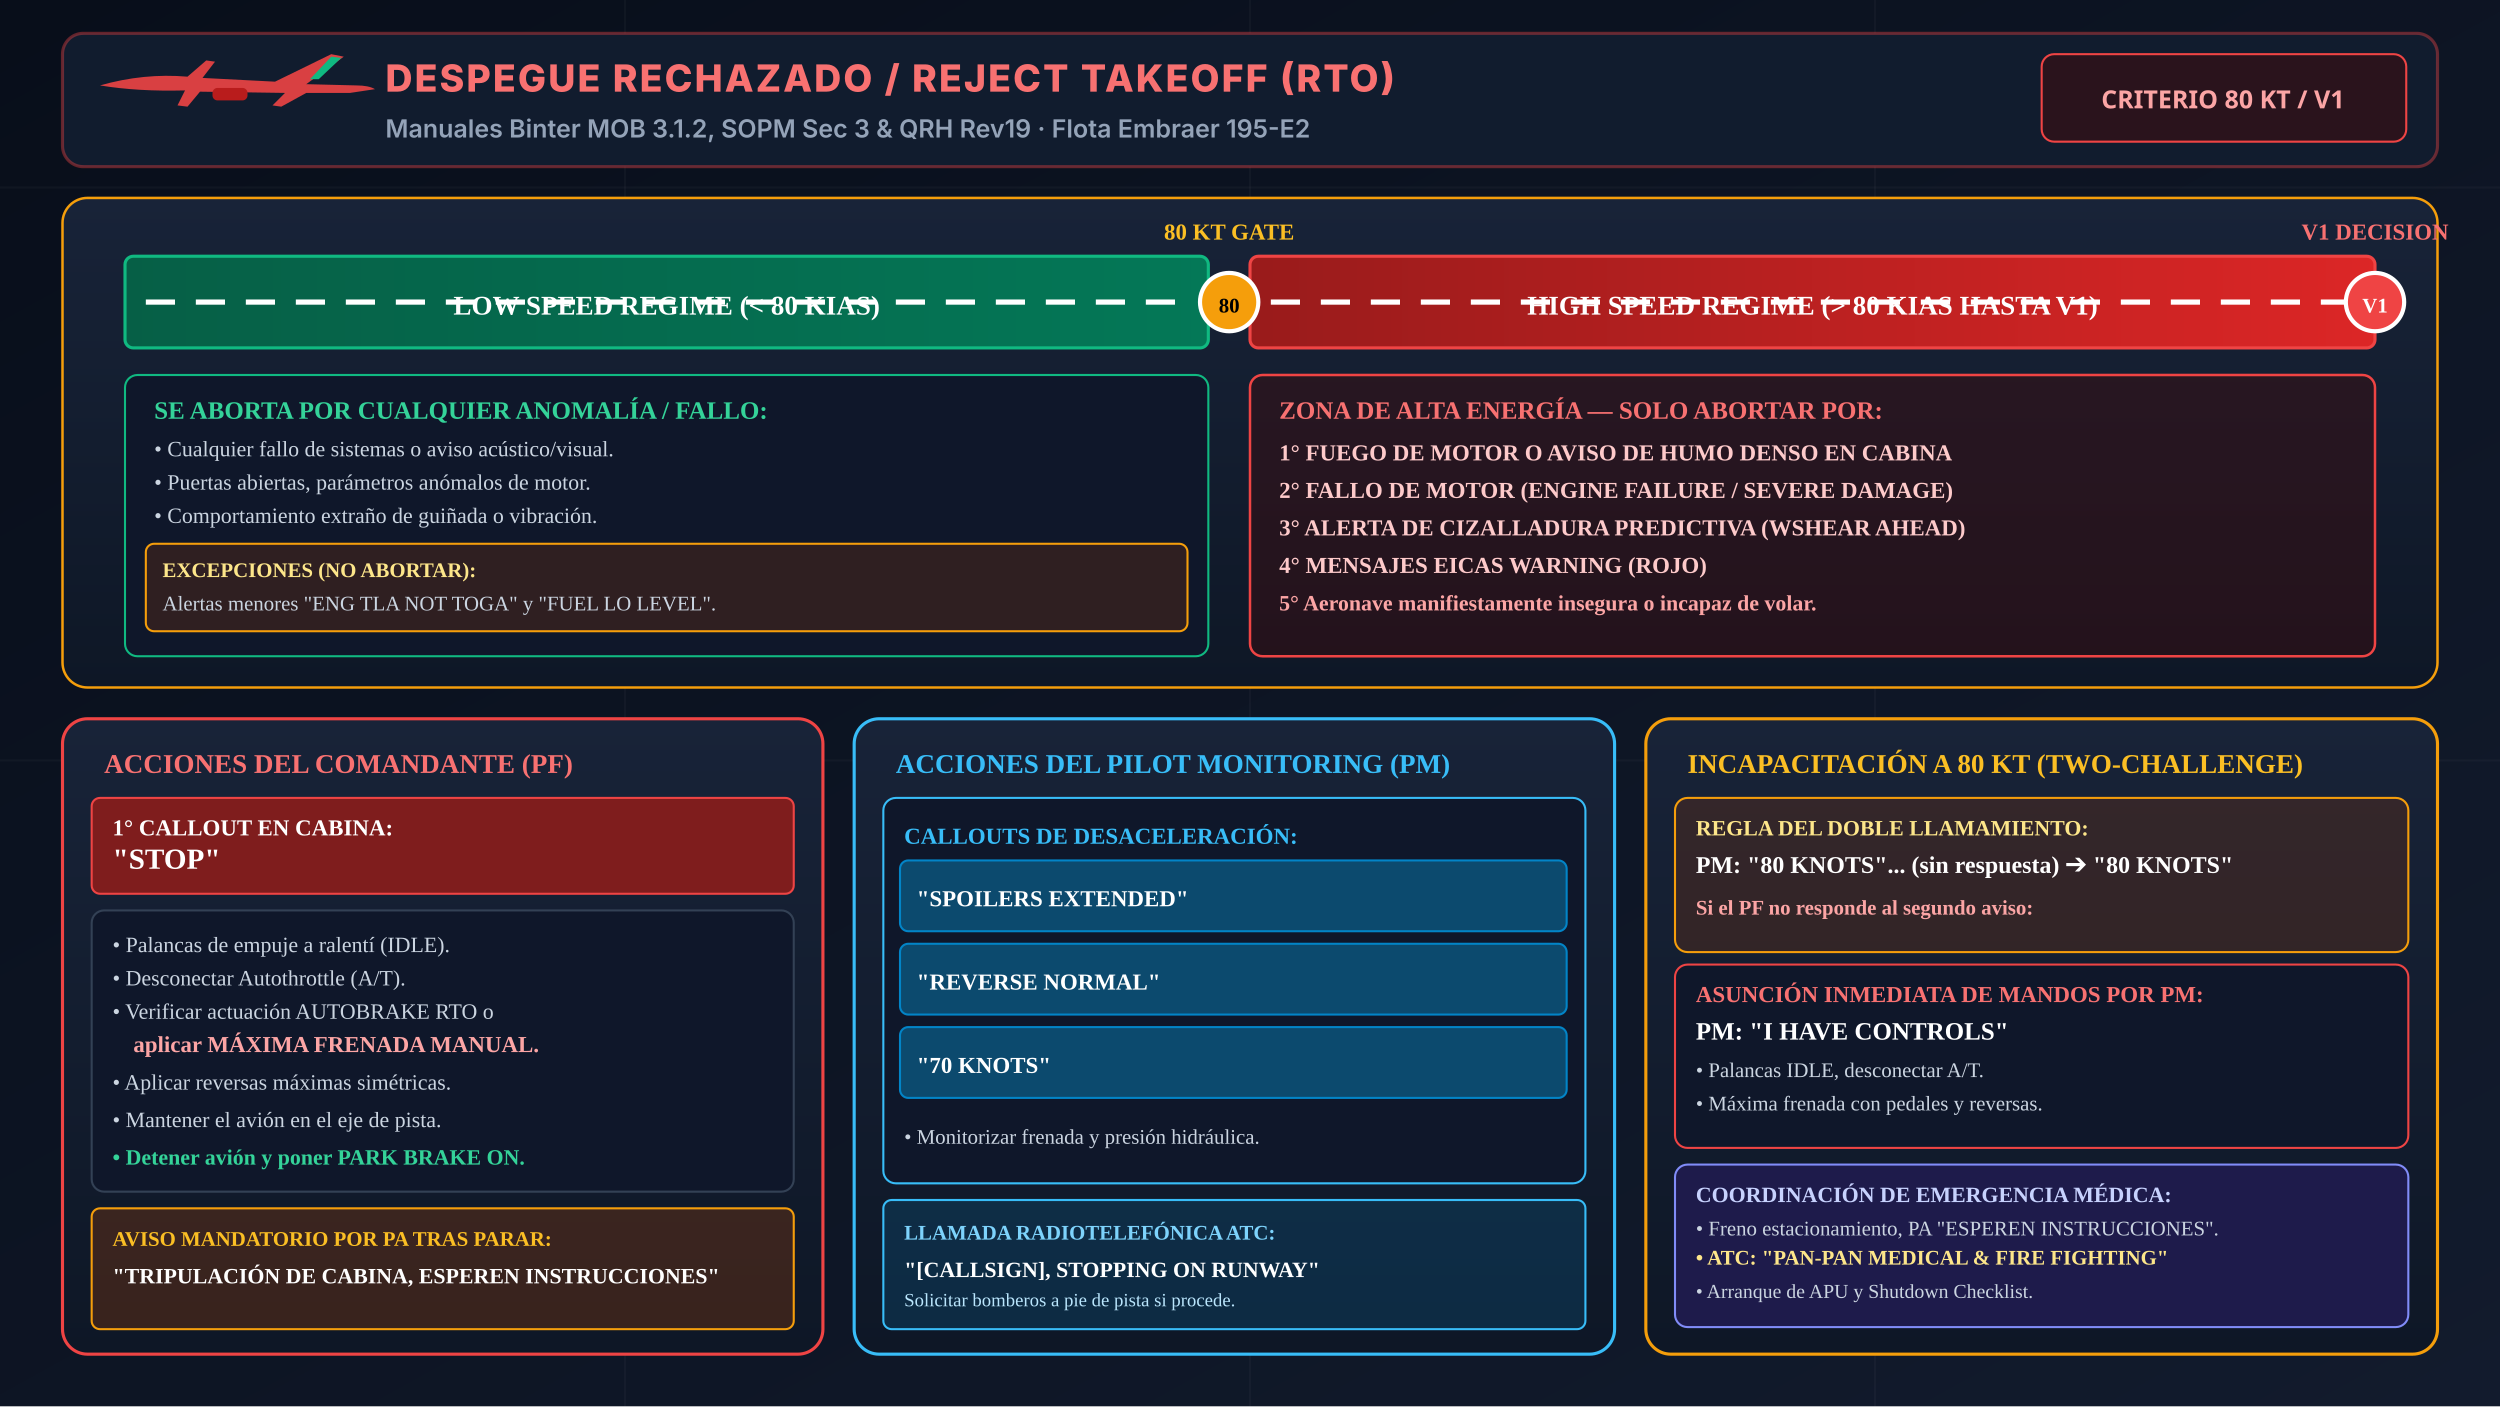
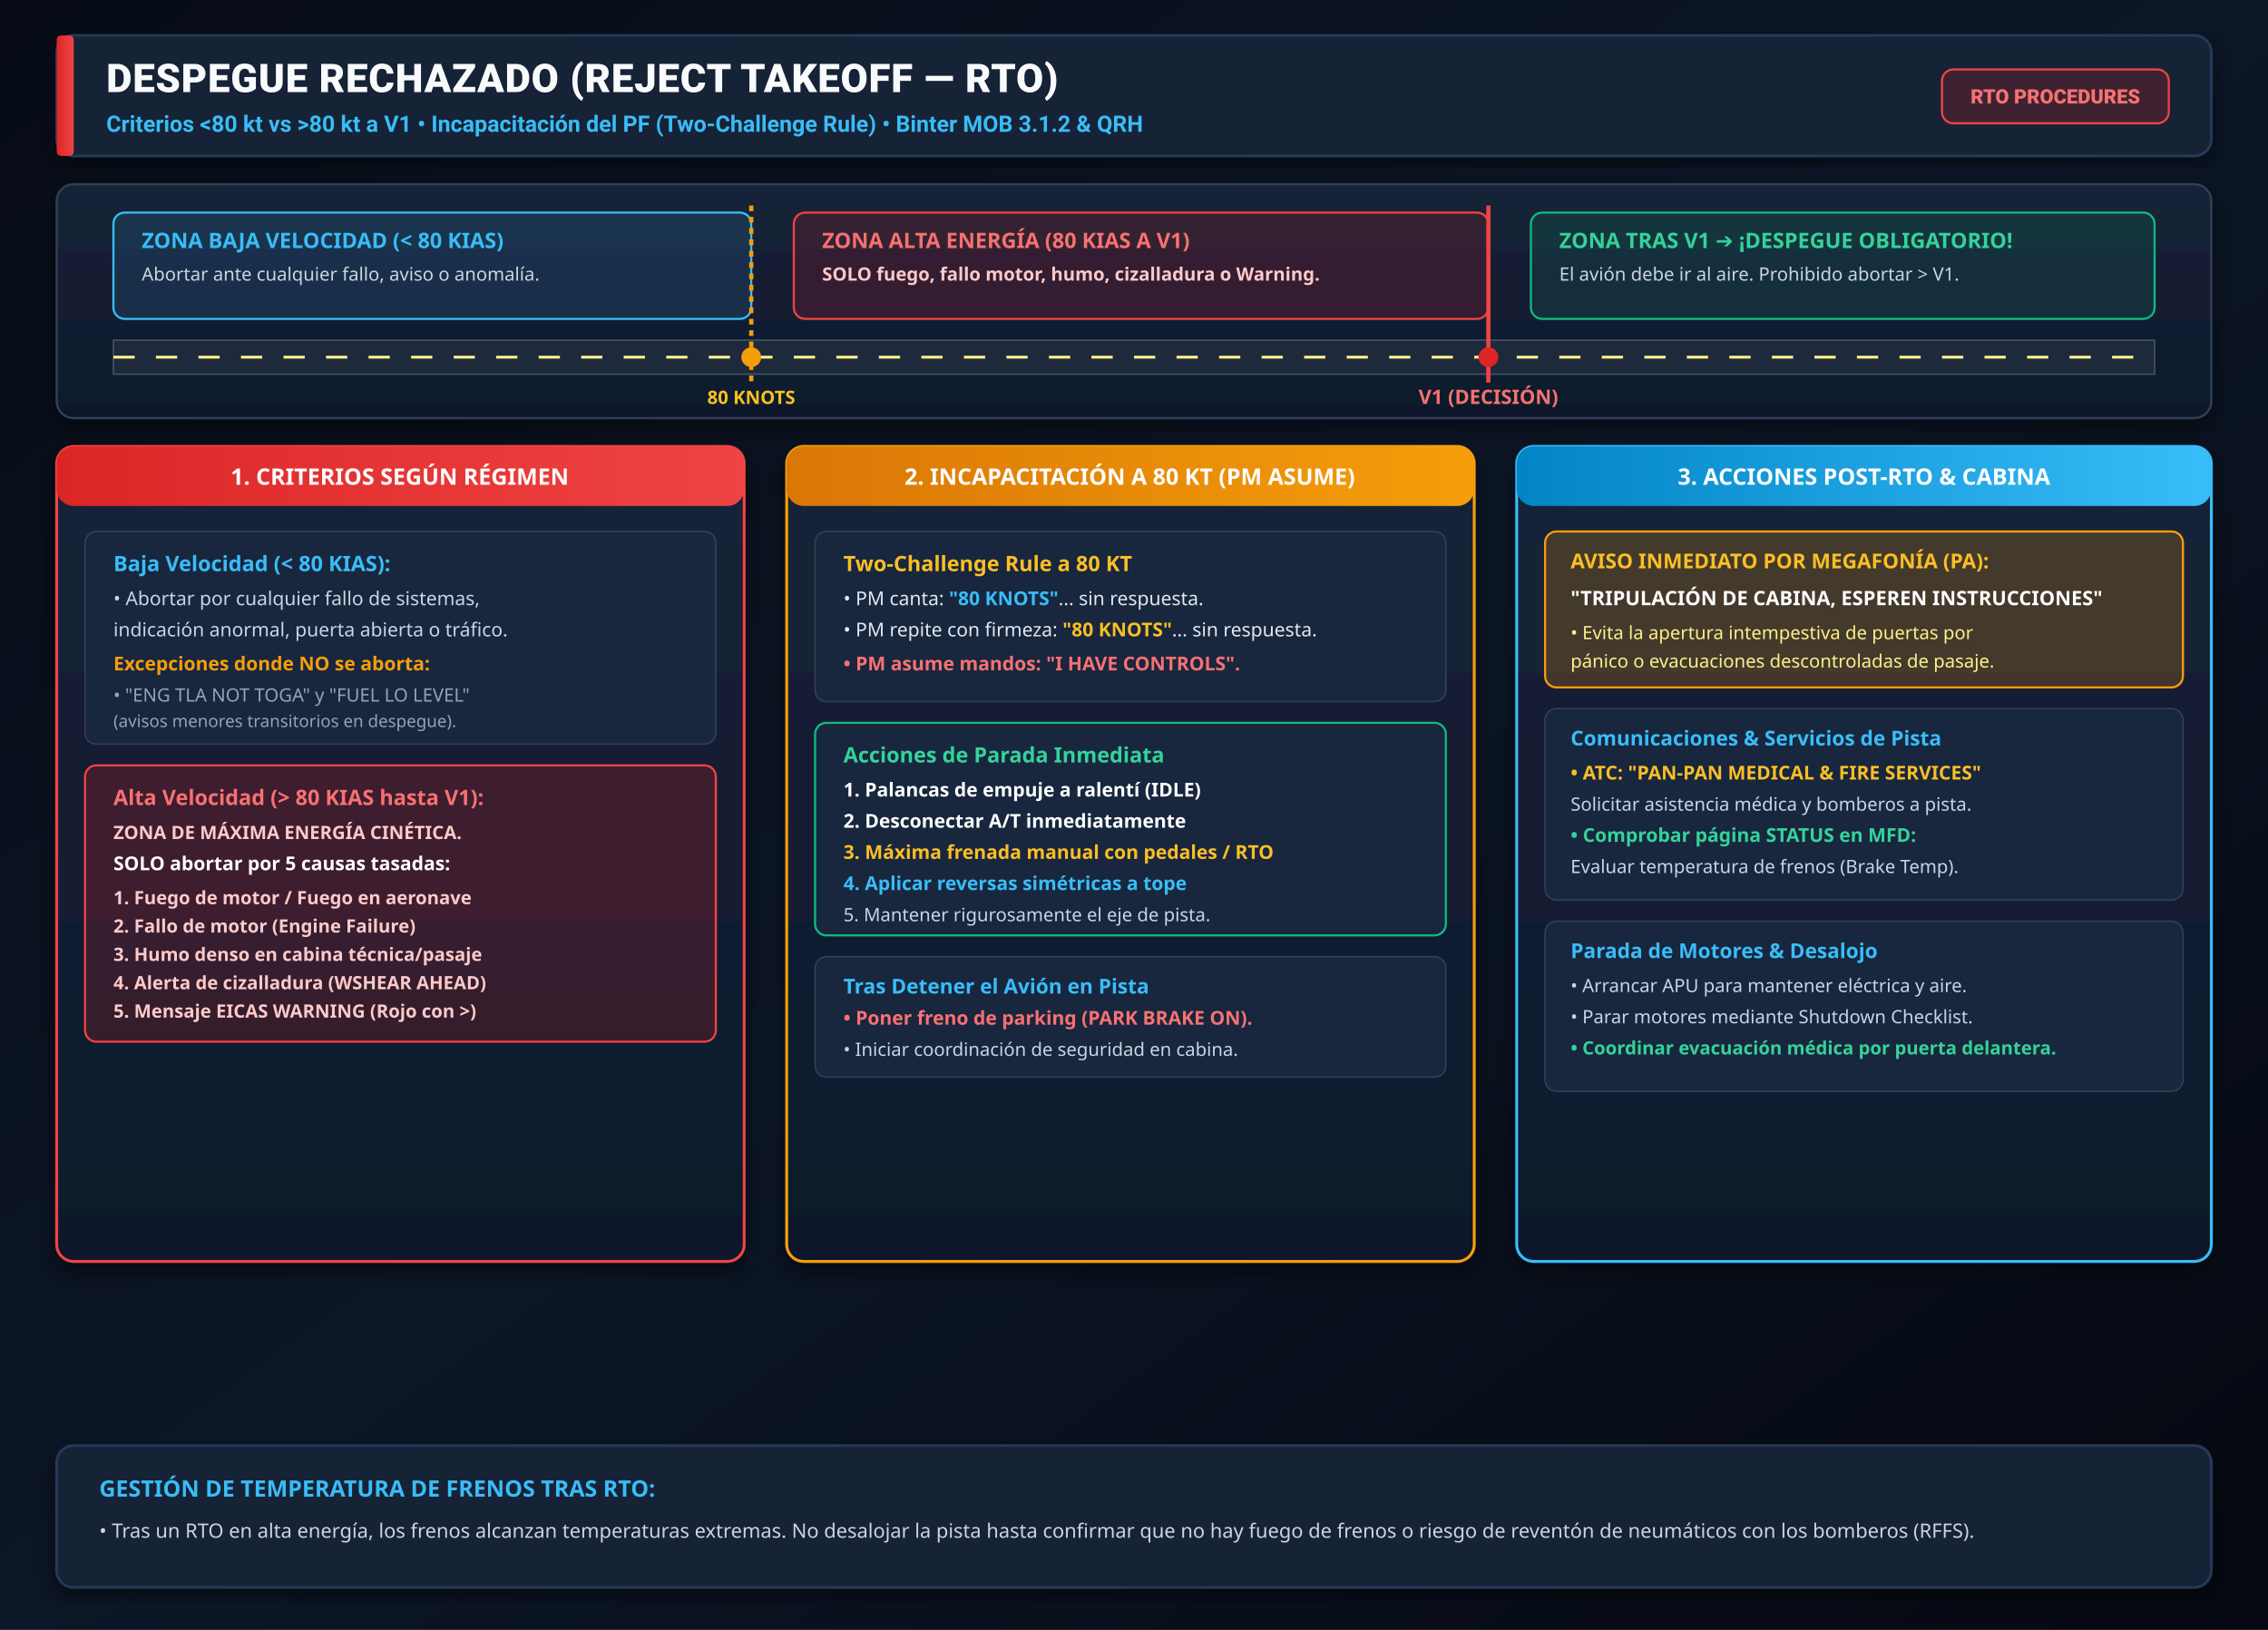
- <svg xmlns="http://www.w3.org/2000/svg" viewBox="0 0 1200 675" width="100%" height="100%">
+ <svg xmlns="http://www.w3.org/2000/svg" viewBox="0 0 1600 1150" width="100%" height="100%">
  <defs>
-     <linearGradient id="bgGradRto" x1="0%" y1="0%" x2="100%" y2="100%">
-       <stop offset="0%" stop-color="#080e1a" />
-       <stop offset="100%" stop-color="#121b2d" />
+     <linearGradient id="bgGrad" x1="0%" y1="0%" x2="100%" y2="100%">
+       <stop offset="0%" stop-color="#070c16" />
+       <stop offset="50%" stop-color="#0c1626" />
+       <stop offset="100%" stop-color="#050810" />
    </linearGradient>
-     <linearGradient id="cardGradR" x1="0%" y1="0%" x2="0%" y2="100%">
-       <stop offset="0%" stop-color="#182338" />
-       <stop offset="100%" stop-color="#0e1726" />
+     <linearGradient id="cardGrad" x1="0%" y1="0%" x2="0%" y2="100%">
+       <stop offset="0%" stop-color="#152238" />
+       <stop offset="100%" stop-color="#0f192b" />
    </linearGradient>
-     <linearGradient id="runwayGreen" x1="0%" y1="0%" x2="100%" y2="0%">
-       <stop offset="0%" stop-color="#065f46" />
-       <stop offset="100%" stop-color="#047857" />
+     <linearGradient id="redGrad" x1="0%" y1="0%" x2="100%" y2="0%">
+       <stop offset="0%" stop-color="#dc2626" />
+       <stop offset="100%" stop-color="#ef4444" />
    </linearGradient>
-     <linearGradient id="runwayRed" x1="0%" y1="0%" x2="100%" y2="0%">
-       <stop offset="0%" stop-color="#991b1b" />
-       <stop offset="100%" stop-color="#dc2626" />
+     <linearGradient id="goldGrad" x1="0%" y1="0%" x2="100%" y2="0%">
+       <stop offset="0%" stop-color="#d97706" />
+       <stop offset="100%" stop-color="#f59e0b" />
    </linearGradient>
+     <linearGradient id="blueGrad" x1="0%" y1="0%" x2="100%" y2="0%">
+       <stop offset="0%" stop-color="#0284c7" />
+       <stop offset="100%" stop-color="#38bdf8" />
+     </linearGradient>
+     <filter id="shadow" x="-10%" y="-10%" width="120%" height="120%">
+       <feDropShadow dx="0" dy="6" stdDeviation="8" flood-color="#000000" flood-opacity="0.5" />
+     </filter>
  </defs>
-   <rect width="1200" height="675" fill="url(#bgGradRto)" />
-   <g stroke="#ffffff" stroke-opacity="0.03" stroke-width="1">
-     <line x1="0" y1="90" x2="1200" y2="90" />
-     <line x1="0" y1="365" x2="1200" y2="365" />
-     <line x1="300" y1="0" x2="300" y2="675" />
-     <line x1="600" y1="0" x2="600" y2="675" />
-     <line x1="900" y1="0" x2="900" y2="675" />
+   <rect width="1600" height="1150" fill="url(#bgGrad)" />
+   <g transform="translate(40, 25)">
+     <rect width="1520" height="85" rx="12" fill="#132035" stroke="#253856" stroke-width="2" filter="url(#shadow)" />
+     <rect width="12" height="85" fill="url(#redGrad)" rx="3" />
+     <text x="35" y="40" font-family="-apple-system, BlinkMacSystemFont, 'Segoe UI', Roboto, sans-serif" font-size="28" font-weight="900" fill="#f8fafc" letter-spacing="0.5">
+       DESPEGUE RECHAZADO (REJECT TAKEOFF — RTO)
+     </text>
+     <text x="35" y="68" font-family="-apple-system, BlinkMacSystemFont, 'Segoe UI', Roboto, sans-serif" font-size="16" font-weight="600" fill="#38bdf8">
+       Criterios &lt;80 kt vs &gt;80 kt a V1 • Incapacitación del PF (Two-Challenge Rule) • Binter MOB 3.1.2 &amp; QRH
+     </text>
+     <rect x="1330" y="24" width="160" height="38" rx="8" fill="rgba(220, 38, 38, 0.2)" stroke="#ef4444" stroke-width="1.5" />
+     <text x="1410" y="48" font-family="-apple-system, BlinkMacSystemFont, 'Segoe UI', Roboto, sans-serif" font-size="14" font-weight="800" fill="#f87171" text-anchor="middle">
+       RTO PROCEDURES
+     </text>
  </g>
-   <rect x="30" y="16" width="1140" height="64" rx="10" fill="#111c2e" stroke="#ef4444" stroke-opacity="0.4" stroke-width="1.5" />
-   <g transform="translate(48, 26) scale(0.6)">
-     <path d="M 0 25 Q 35 15 70 18 L 85 5 L 92 6 L 82 19 L 140 22 L 185 0 L 195 2 L 165 24 L 205 25 Q 215 25 220 28 L 200 31 L 165 31 L 145 42 L 138 41 L 148 31 L 80 30 L 70 42 L 62 41 L 68 29 Q 30 30 0 25 Z" fill="#ef4444" fill-opacity="0.9" />
-     <rect x="90" y="27" width="28" height="10" rx="4" fill="#b91c1c" />
-     <polygon points="185,2 193,3 175,20 168,20" fill="#10b981" />
+   <g transform="translate(40, 130)">
+     <rect width="1520" height="165" rx="12" fill="url(#cardGrad)" stroke="#334155" stroke-width="1.5" filter="url(#shadow)" />
+     <rect x="40" y="110" width="1440" height="24" fill="#1e293b" stroke="#475569" />
+     <line x1="40" y1="122" x2="1480" y2="122" stroke="#fef08a" stroke-width="2" stroke-dasharray="15,15" />
+     <rect x="40" y="20" width="450" height="75" rx="8" fill="rgba(56, 189, 248, 0.12)" stroke="#38bdf8" stroke-width="1.5" />
+     <text x="60" y="45" font-family="sans-serif" font-size="15" font-weight="800" fill="#38bdf8">ZONA BAJA VELOCIDAD (&lt; 80 KIAS)</text>
+     <text x="60" y="68" font-family="sans-serif" font-size="13" font-weight="500" fill="#cbd5e1">Abortar ante cualquier fallo, aviso o anomalía.</text>
+     <line x1="490" y1="15" x2="490" y2="140" stroke="#f59e0b" stroke-width="3" stroke-dasharray="4,4" />
+     <circle cx="490" cy="122" r="7" fill="#f59e0b" />
+     <text x="490" y="155" font-family="sans-serif" font-size="13" font-weight="900" fill="#fbbf24" text-anchor="middle">80 KNOTS</text>
+     <rect x="520" y="20" width="490" height="75" rx="8" fill="rgba(220, 38, 38, 0.15)" stroke="#ef4444" stroke-width="1.5" />
+     <text x="540" y="45" font-family="sans-serif" font-size="15" font-weight="800" fill="#f87171">ZONA ALTA ENERGÍA (80 KIAS A V1)</text>
+     <text x="540" y="68" font-family="sans-serif" font-size="13" font-weight="600" fill="#fecaca">SOLO fuego, fallo motor, humo, cizalladura o Warning.</text>
+     <line x1="1010" y1="15" x2="1010" y2="140" stroke="#ef4444" stroke-width="3" />
+     <circle cx="1010" cy="122" r="7" fill="#dc2626" />
+     <text x="1010" y="155" font-family="sans-serif" font-size="14" font-weight="900" fill="#f87171" text-anchor="middle">V1 (DECISIÓN)</text>
+     <rect x="1040" y="20" width="440" height="75" rx="8" fill="rgba(16, 185, 129, 0.12)" stroke="#10b981" stroke-width="1.5" />
+     <text x="1060" y="45" font-family="sans-serif" font-size="15" font-weight="800" fill="#34d399">ZONA TRAS V1 ➔ ¡DESPEGUE OBLIGATORIO!</text>
+     <text x="1060" y="68" font-family="sans-serif" font-size="13" font-weight="500" fill="#cbd5e1">El avión debe ir al aire. Prohibido abortar &gt; V1.</text>
  </g>
-   <text x="185" y="44" fill="#f87171" font-family="system-ui, -apple-system, sans-serif" font-size="18" font-weight="800" letter-spacing="1">DESPEGUE RECHAZADO / REJECT TAKEOFF (RTO)</text>
-   <text x="185" y="66" fill="#94a3b8" font-family="system-ui, -apple-system, sans-serif" font-size="12" font-weight="600">Manuales Binter MOB 3.1.2, SOPM Sec 3 &amp; QRH Rev19 · Flota Embraer 195-E2</text>
-   <rect x="980" y="26" width="175" height="42" rx="6" fill="#450a0a" fill-opacity="0.5" stroke="#ef4444" stroke-width="1" />
-   <text x="1067" y="52" fill="#fca5a5" font-family="system-ui, sans-serif" font-size="12" font-weight="700" text-anchor="middle">CRITERIO 80 KT / V1</text>
-   <g transform="translate(30, 95)">
-     <rect width="1140" height="235" rx="12" fill="url(#cardGradR)" stroke="#f59e0b" stroke-width="1.2" />
-     <rect x="30" y="28" width="520" height="44" rx="4" fill="url(#runwayGreen)" stroke="#10b981" stroke-width="1.5" />
-     <rect x="570" y="28" width="540" height="44" rx="4" fill="url(#runwayRed)" stroke="#ef4444" stroke-width="1.5" />
-     <line x1="40" y1="50" x2="540" y2="50" stroke="#ffffff" stroke-width="2.5" stroke-dasharray="14 10" />
-     <line x1="580" y1="50" x2="1100" y2="50" stroke="#ffffff" stroke-width="2.5" stroke-dasharray="14 10" />
-     <text x="290" y="56" fill="#ffffff" font-size="13" font-weight="900" text-anchor="middle">LOW SPEED REGIME (&lt; 80 KIAS)</text>
-     <text x="840" y="56" fill="#ffffff" font-size="13" font-weight="900" text-anchor="middle">HIGH SPEED REGIME (&gt; 80 KIAS HASTA V1)</text>
-     <circle cx="560" cy="50" r="14" fill="#f59e0b" stroke="#ffffff" stroke-width="2" />
-     <text x="560" y="55" fill="#000000" font-size="10" font-weight="900" text-anchor="middle">80</text>
-     <text x="560" y="20" fill="#fbbf24" font-size="11" font-weight="800" text-anchor="middle">80 KT GATE</text>
-     <circle cx="1110" cy="50" r="14" fill="#ef4444" stroke="#ffffff" stroke-width="2" />
-     <text x="1110" y="55" fill="#ffffff" font-size="10" font-weight="900" text-anchor="middle">V1</text>
-     <text x="1110" y="20" fill="#f87171" font-size="11" font-weight="800" text-anchor="middle">V1 DECISION</text>
-     <rect x="30" y="85" width="520" height="135" rx="6" fill="#0f172a" stroke="#10b981" stroke-width="1" />
-     <text x="44" y="106" fill="#34d399" font-size="12" font-weight="800">SE ABORTA POR CUALQUIER ANOMALÍA / FALLO:</text>
-     <text x="44" y="124" fill="#cbd5e1" font-size="10.5">• Cualquier fallo de sistemas o aviso acústico/visual.</text>
-     <text x="44" y="140" fill="#cbd5e1" font-size="10.5">• Puertas abiertas, parámetros anómalos de motor.</text>
-     <text x="44" y="156" fill="#cbd5e1" font-size="10.5">• Comportamiento extraño de guiñada o vibración.</text>
-     <rect x="40" y="166" width="500" height="42" rx="4" fill="#78350f" fill-opacity="0.3" stroke="#f59e0b" stroke-width="1" />
-     <text x="48" y="182" fill="#fde68a" font-size="10" font-weight="800">EXCEPCIONES (NO ABORTAR):</text>
-     <text x="48" y="198" fill="#cbd5e1" font-size="10">Alertas menores "ENG TLA NOT TOGA" y "FUEL LO LEVEL".</text>
-     <rect x="570" y="85" width="540" height="135" rx="6" fill="#450a0a" fill-opacity="0.4" stroke="#ef4444" stroke-width="1.2" />
-     <text x="584" y="106" fill="#f87171" font-size="12" font-weight="900">ZONA DE ALTA ENERGÍA — SOLO ABORTAR POR:</text>
-     <text x="584" y="126" fill="#fecaca" font-size="11" font-weight="700">1° FUEGO DE MOTOR O AVISO DE HUMO DENSO EN CABINA</text>
-     <text x="584" y="144" fill="#fecaca" font-size="11" font-weight="700">2° FALLO DE MOTOR (ENGINE FAILURE / SEVERE DAMAGE)</text>
-     <text x="584" y="162" fill="#fecaca" font-size="11" font-weight="700">3° ALERTA DE CIZALLADURA PREDICTIVA (WSHEAR AHEAD)</text>
-     <text x="584" y="180" fill="#fecaca" font-size="11" font-weight="700">4° MENSAJES EICAS WARNING (ROJO)</text>
-     <text x="584" y="198" fill="#fca5a5" font-size="10.5" font-weight="600">5° Aeronave manifiestamente insegura o incapaz de volar.</text>
-   </g>
-   <g transform="translate(30, 345)">
+   <g transform="translate(40, 315)">
    <g transform="translate(0, 0)">
-       <rect width="365" height="305" rx="12" fill="url(#cardGradR)" stroke="#ef4444" stroke-width="1.5" />
-       <text x="20" y="26" fill="#f87171" font-size="13" font-weight="800">ACCIONES DEL COMANDANTE (PF)</text>
-       <rect x="14" y="38" width="337" height="46" rx="4" fill="#7f1d1d" stroke="#ef4444" stroke-width="1" />
-       <text x="24" y="56" fill="#ffffff" font-size="11" font-weight="900">1° CALLOUT EN CABINA:</text>
-       <text x="24" y="72" fill="#ffffff" font-size="14" font-weight="900">"STOP"</text>
-       <rect x="14" y="92" width="337" height="135" rx="6" fill="#0f172a" stroke="#334155" stroke-width="1" />
-       <text x="24" y="112" fill="#cbd5e1" font-size="10.5">• Palancas de empuje a ralentí (IDLE).</text>
-       <text x="24" y="128" fill="#cbd5e1" font-size="10.5">• Desconectar Autothrottle (A/T).</text>
-       <text x="24" y="144" fill="#cbd5e1" font-size="10.5">• Verificar actuación AUTOBRAKE RTO o</text>
-       <text x="34" y="160" fill="#fca5a5" font-size="11" font-weight="800">aplicar MÁXIMA FRENADA MANUAL.</text>
-       <text x="24" y="178" fill="#cbd5e1" font-size="10.5">• Aplicar reversas máximas simétricas.</text>
-       <text x="24" y="196" fill="#cbd5e1" font-size="10.5">• Mantener el avión en el eje de pista.</text>
-       <text x="24" y="214" fill="#34d399" font-size="10.5" font-weight="700">• Detener avión y poner PARK BRAKE ON.</text>
-       <rect x="14" y="235" width="337" height="58" rx="4" fill="#78350f" fill-opacity="0.4" stroke="#f59e0b" stroke-width="1" />
-       <text x="24" y="253" fill="#fbbf24" font-size="10" font-weight="800">AVISO MANDATORIO POR PA TRAS PARAR:</text>
-       <text x="24" y="271" fill="#ffffff" font-size="10.5" font-weight="900">"TRIPULACIÓN DE CABINA, ESPEREN INSTRUCCIONES"</text>
+       <rect width="485" height="575" rx="12" fill="url(#cardGrad)" stroke="#ef4444" stroke-width="2" filter="url(#shadow)" />
+       <rect width="485" height="42" rx="12" fill="url(#redGrad)" />
+       <text x="242" y="27" font-family="sans-serif" font-size="16" font-weight="900" fill="#ffffff" text-anchor="middle">
+         1. CRITERIOS SEGÚN RÉGIMEN
+       </text>
+       <g transform="translate(20, 60)" font-family="sans-serif">
+         <rect width="445" height="150" rx="8" fill="#18263e" stroke="#334155" stroke-width="1" />
+         <text x="20" y="28" font-size="15" font-weight="800" fill="#38bdf8">Baja Velocidad (&lt; 80 KIAS):</text>
+         <text x="20" y="52" font-size="13.5" font-weight="500" fill="#cbd5e1">• Abortar por cualquier fallo de sistemas,</text>
+         <text x="20" y="74" font-size="13.5" font-weight="500" fill="#cbd5e1">indicación anormal, puerta abierta o tráfico.</text>
+         <text x="20" y="98" font-size="13.5" font-weight="700" fill="#f59e0b">Excepciones donde NO se aborta:</text>
+         <text x="20" y="120" font-size="13" font-weight="500" fill="#94a3b8">• "ENG TLA NOT TOGA" y "FUEL LO LEVEL"</text>
+         <text x="20" y="138" font-size="12" font-weight="500" fill="#94a3b8">(avisos menores transitorios en despegue).</text>
+         <g transform="translate(0, 165)">
+           <rect width="445" height="195" rx="8" fill="rgba(220, 38, 38, 0.2)" stroke="#ef4444" stroke-width="1.5" />
+           <text x="20" y="28" font-size="15" font-weight="800" fill="#f87171">Alta Velocidad (&gt; 80 KIAS hasta V1):</text>
+           <text x="20" y="52" font-size="13" font-weight="600" fill="#fecaca">ZONA DE MÁXIMA ENERGÍA CINÉTICA.</text>
+           <text x="20" y="74" font-size="13.5" font-weight="700" fill="#ffffff">SOLO abortar por 5 causas tasadas:</text>
+           <text x="20" y="98" font-size="13" font-weight="600" fill="#fecaca">1. Fuego de motor / Fuego en aeronave</text>
+           <text x="20" y="118" font-size="13" font-weight="600" fill="#fecaca">2. Fallo de motor (Engine Failure)</text>
+           <text x="20" y="138" font-size="13" font-weight="600" fill="#fecaca">3. Humo denso en cabina técnica/pasaje</text>
+           <text x="20" y="158" font-size="13" font-weight="600" fill="#fecaca">4. Alerta de cizalladura (WSHEAR AHEAD)</text>
+           <text x="20" y="178" font-size="13" font-weight="600" fill="#fecaca">5. Mensaje EICAS WARNING (Rojo con &gt;)</text>
+         </g>
+       </g>
    </g>
-     <g transform="translate(380, 0)">
-       <rect width="365" height="305" rx="12" fill="url(#cardGradR)" stroke="#38bdf8" stroke-width="1.5" />
-       <text x="20" y="26" fill="#38bdf8" font-size="13" font-weight="800">ACCIONES DEL PILOT MONITORING (PM)</text>
-       <rect x="14" y="38" width="337" height="185" rx="6" fill="#0f172a" stroke="#38bdf8" stroke-width="1" />
-       <text x="24" y="60" fill="#38bdf8" font-size="11" font-weight="800">CALLOUTS DE DESACELERACIÓN:</text>
-       <rect x="22" y="68" width="320" height="34" rx="4" fill="#0c4a6e" stroke="#0284c7" stroke-width="1" />
-       <text x="30" y="90" fill="#ffffff" font-size="11" font-weight="900">"SPOILERS EXTENDED"</text>
-       <rect x="22" y="108" width="320" height="34" rx="4" fill="#0c4a6e" stroke="#0284c7" stroke-width="1" />
-       <text x="30" y="130" fill="#ffffff" font-size="11" font-weight="900">"REVERSE NORMAL"</text>
-       <rect x="22" y="148" width="320" height="34" rx="4" fill="#0c4a6e" stroke="#0284c7" stroke-width="1" />
-       <text x="30" y="170" fill="#ffffff" font-size="11" font-weight="900">"70 KNOTS"</text>
-       <text x="24" y="204" fill="#cbd5e1" font-size="10">• Monitorizar frenada y presión hidráulica.</text>
-       <rect x="14" y="231" width="337" height="62" rx="4" fill="#0c4a6e" fill-opacity="0.4" stroke="#38bdf8" stroke-width="1" />
-       <text x="24" y="250" fill="#7dd3fc" font-size="10" font-weight="800">LLAMADA RADIOTELEFÓNICA ATC:</text>
-       <text x="24" y="268" fill="#ffffff" font-size="10.5" font-weight="900">"[CALLSIGN], STOPPING ON RUNWAY"</text>
-       <text x="24" y="282" fill="#bae6fd" font-size="9">Solicitar bomberos a pie de pista si procede.</text>
+     <g transform="translate(515, 0)">
+       <rect width="485" height="575" rx="12" fill="url(#cardGrad)" stroke="#f59e0b" stroke-width="2" filter="url(#shadow)" />
+       <rect width="485" height="42" rx="12" fill="url(#goldGrad)" />
+       <text x="242" y="27" font-family="sans-serif" font-size="16" font-weight="900" fill="#ffffff" text-anchor="middle">
+         2. INCAPACITACIÓN A 80 KT (PM ASUME)
+       </text>
+       <g transform="translate(20, 60)" font-family="sans-serif">
+         <rect width="445" height="120" rx="8" fill="#18263e" stroke="#334155" stroke-width="1" />
+         <text x="20" y="28" font-size="15" font-weight="800" fill="#fbbf24">Two-Challenge Rule a 80 KT</text>
+         <text x="20" y="52" font-size="13.5" font-weight="500" fill="#e2e8f0">• PM canta: <tspan font-weight="800" fill="#38bdf8">"80 KNOTS"</tspan>... sin respuesta.</text>
+         <text x="20" y="74" font-size="13.5" font-weight="500" fill="#e2e8f0">• PM repite con firmeza: <tspan font-weight="800" fill="#fbbf24">"80 KNOTS"</tspan>... sin respuesta.</text>
+         <text x="20" y="98" font-size="13.5" font-weight="700" fill="#f87171">• PM asume mandos: "I HAVE CONTROLS".</text>
+         <g transform="translate(0, 135)">
+           <rect width="445" height="150" rx="8" fill="#18263e" stroke="#10b981" stroke-width="1.5" />
+           <text x="20" y="28" font-size="15" font-weight="800" fill="#34d399">Acciones de Parada Inmediata</text>
+           <text x="20" y="52" font-size="13.5" font-weight="700" fill="#ffffff">1. Palancas de empuje a ralentí (IDLE)</text>
+           <text x="20" y="74" font-size="13.5" font-weight="700" fill="#ffffff">2. Desconectar A/T inmediatamente</text>
+           <text x="20" y="96" font-size="13.5" font-weight="700" fill="#fbbf24">3. Máxima frenada manual con pedales / RTO</text>
+           <text x="20" y="118" font-size="13.5" font-weight="700" fill="#38bdf8">4. Aplicar reversas simétricas a tope</text>
+           <text x="20" y="140" font-size="13" font-weight="500" fill="#cbd5e1">5. Mantener rigurosamente el eje de pista.</text>
+         </g>
+         <g transform="translate(0, 300)">
+           <rect width="445" height="85" rx="8" fill="#18263e" stroke="#334155" stroke-width="1" />
+           <text x="20" y="26" font-size="14.5" font-weight="800" fill="#38bdf8">Tras Detener el Avión en Pista</text>
+           <text x="20" y="48" font-size="13.5" font-weight="700" fill="#f87171">• Poner freno de parking (PARK BRAKE ON).</text>
+           <text x="20" y="70" font-size="13" font-weight="500" fill="#cbd5e1">• Iniciar coordinación de seguridad en cabina.</text>
+         </g>
+       </g>
    </g>
-     <g transform="translate(760, 0)">
-       <rect width="380" height="305" rx="12" fill="url(#cardGradR)" stroke="#f59e0b" stroke-width="1.5" />
-       <text x="20" y="26" fill="#fbbf24" font-size="13" font-weight="800">INCAPACITACIÓN A 80 KT (TWO-CHALLENGE)</text>
-       <rect x="14" y="38" width="352" height="74" rx="6" fill="#78350f" fill-opacity="0.3" stroke="#f59e0b" stroke-width="1" />
-       <text x="24" y="56" fill="#fde68a" font-size="10.5" font-weight="800">REGLA DEL DOBLE LLAMAMIENTO:</text>
-       <text x="24" y="74" fill="#ffffff" font-size="11.5" font-weight="900">PM: "80 KNOTS"... (sin respuesta) ➔ "80 KNOTS"</text>
-       <text x="24" y="94" fill="#fca5a5" font-size="10" font-weight="700">Si el PF no responde al segundo aviso:</text>
-       <rect x="14" y="118" width="352" height="88" rx="6" fill="#0f172a" stroke="#ef4444" stroke-width="1" />
-       <text x="24" y="136" fill="#f87171" font-size="11" font-weight="800">ASUNCIÓN INMEDIATA DE MANDOS POR PM:</text>
-       <text x="24" y="154" fill="#ffffff" font-size="12" font-weight="900">PM: "I HAVE CONTROLS"</text>
-       <text x="24" y="172" fill="#cbd5e1" font-size="10">• Palancas IDLE, desconectar A/T.</text>
-       <text x="24" y="188" fill="#cbd5e1" font-size="10">• Máxima frenada con pedales y reversas.</text>
-       <rect x="14" y="214" width="352" height="78" rx="6" fill="#1e1b4b" stroke="#818cf8" stroke-width="1" />
-       <text x="24" y="232" fill="#c7d2fe" font-size="10.5" font-weight="800">COORDINACIÓN DE EMERGENCIA MÉDICA:</text>
-       <text x="24" y="248" fill="#cbd5e1" font-size="10">• Freno estacionamiento, PA "ESPEREN INSTRUCCIONES".</text>
-       <text x="24" y="262" fill="#fde68a" font-size="10" font-weight="800">• ATC: "PAN-PAN MEDICAL &amp; FIRE FIGHTING"</text>
-       <text x="24" y="278" fill="#cbd5e1" font-size="9.5">• Arranque de APU y Shutdown Checklist.</text>
+     <g transform="translate(1030, 0)">
+       <rect width="490" height="575" rx="12" fill="url(#cardGrad)" stroke="#38bdf8" stroke-width="2" filter="url(#shadow)" />
+       <rect width="490" height="42" rx="12" fill="url(#blueGrad)" />
+       <text x="245" y="27" font-family="sans-serif" font-size="16" font-weight="900" fill="#ffffff" text-anchor="middle">
+         3. ACCIONES POST-RTO &amp; CABINA
+       </text>
+       <g transform="translate(20, 60)" font-family="sans-serif">
+         <rect width="450" height="110" rx="8" fill="rgba(245, 158, 11, 0.2)" stroke="#f59e0b" stroke-width="1.5" />
+         <text x="18" y="26" font-size="14.5" font-weight="800" fill="#fbbf24">AVISO INMEDIATO POR MEGAFONÍA (PA):</text>
+         <text x="18" y="52" font-size="14" font-weight="900" fill="#ffffff">"TRIPULACIÓN DE CABINA, ESPEREN INSTRUCCIONES"</text>
+         <text x="18" y="76" font-size="13" font-weight="500" fill="#fef08a">• Evita la apertura intempestiva de puertas por</text>
+         <text x="18" y="96" font-size="13" font-weight="500" fill="#fef08a">pánico o evacuaciones descontroladas de pasaje.</text>
+         <g transform="translate(0, 125)">
+           <rect width="450" height="135" rx="8" fill="#18263e" stroke="#334155" stroke-width="1" />
+           <text x="18" y="26" font-size="14.5" font-weight="800" fill="#38bdf8">Comunicaciones &amp; Servicios de Pista</text>
+           <text x="18" y="50" font-size="13.5" font-weight="700" fill="#fbbf24">• ATC: "PAN-PAN MEDICAL &amp; FIRE SERVICES"</text>
+           <text x="18" y="72" font-size="13" font-weight="500" fill="#cbd5e1">Solicitar asistencia médica y bomberos a pista.</text>
+           <text x="18" y="94" font-size="13.5" font-weight="700" fill="#34d399">• Comprobar página STATUS en MFD:</text>
+           <text x="18" y="116" font-size="13" font-weight="500" fill="#cbd5e1">Evaluar temperatura de frenos (Brake Temp).</text>
+         </g>
+         <g transform="translate(0, 275)">
+           <rect width="450" height="120" rx="8" fill="#18263e" stroke="#334155" stroke-width="1" />
+           <text x="18" y="26" font-size="14.5" font-weight="800" fill="#38bdf8">Parada de Motores &amp; Desalojo</text>
+           <text x="18" y="50" font-size="13" font-weight="500" fill="#cbd5e1">• Arrancar APU para mantener eléctrica y aire.</text>
+           <text x="18" y="72" font-size="13" font-weight="500" fill="#cbd5e1">• Parar motores mediante Shutdown Checklist.</text>
+           <text x="18" y="94" font-size="13" font-weight="700" fill="#34d399">• Coordinar evacuación médica por puerta delantera.</text>
+         </g>
+       </g>
    </g>
  </g>
+   <g transform="translate(40, 1020)">
+     <rect width="1520" height="100" rx="12" fill="#132035" stroke="#253856" stroke-width="2" filter="url(#shadow)" />
+     <text x="30" y="36" font-family="sans-serif" font-size="16" font-weight="800" fill="#38bdf8">
+       GESTIÓN DE TEMPERATURA DE FRENOS TRAS RTO:
+     </text>
+     <text x="30" y="65" font-family="sans-serif" font-size="14" font-weight="500" fill="#cbd5e1">
+       • Tras un RTO en alta energía, los frenos alcanzan temperaturas extremas. No desalojar la pista hasta confirmar que no hay fuego de frenos o riesgo de reventón de neumáticos con los bomberos (RFFS).
+     </text>
+   </g>
</svg>
